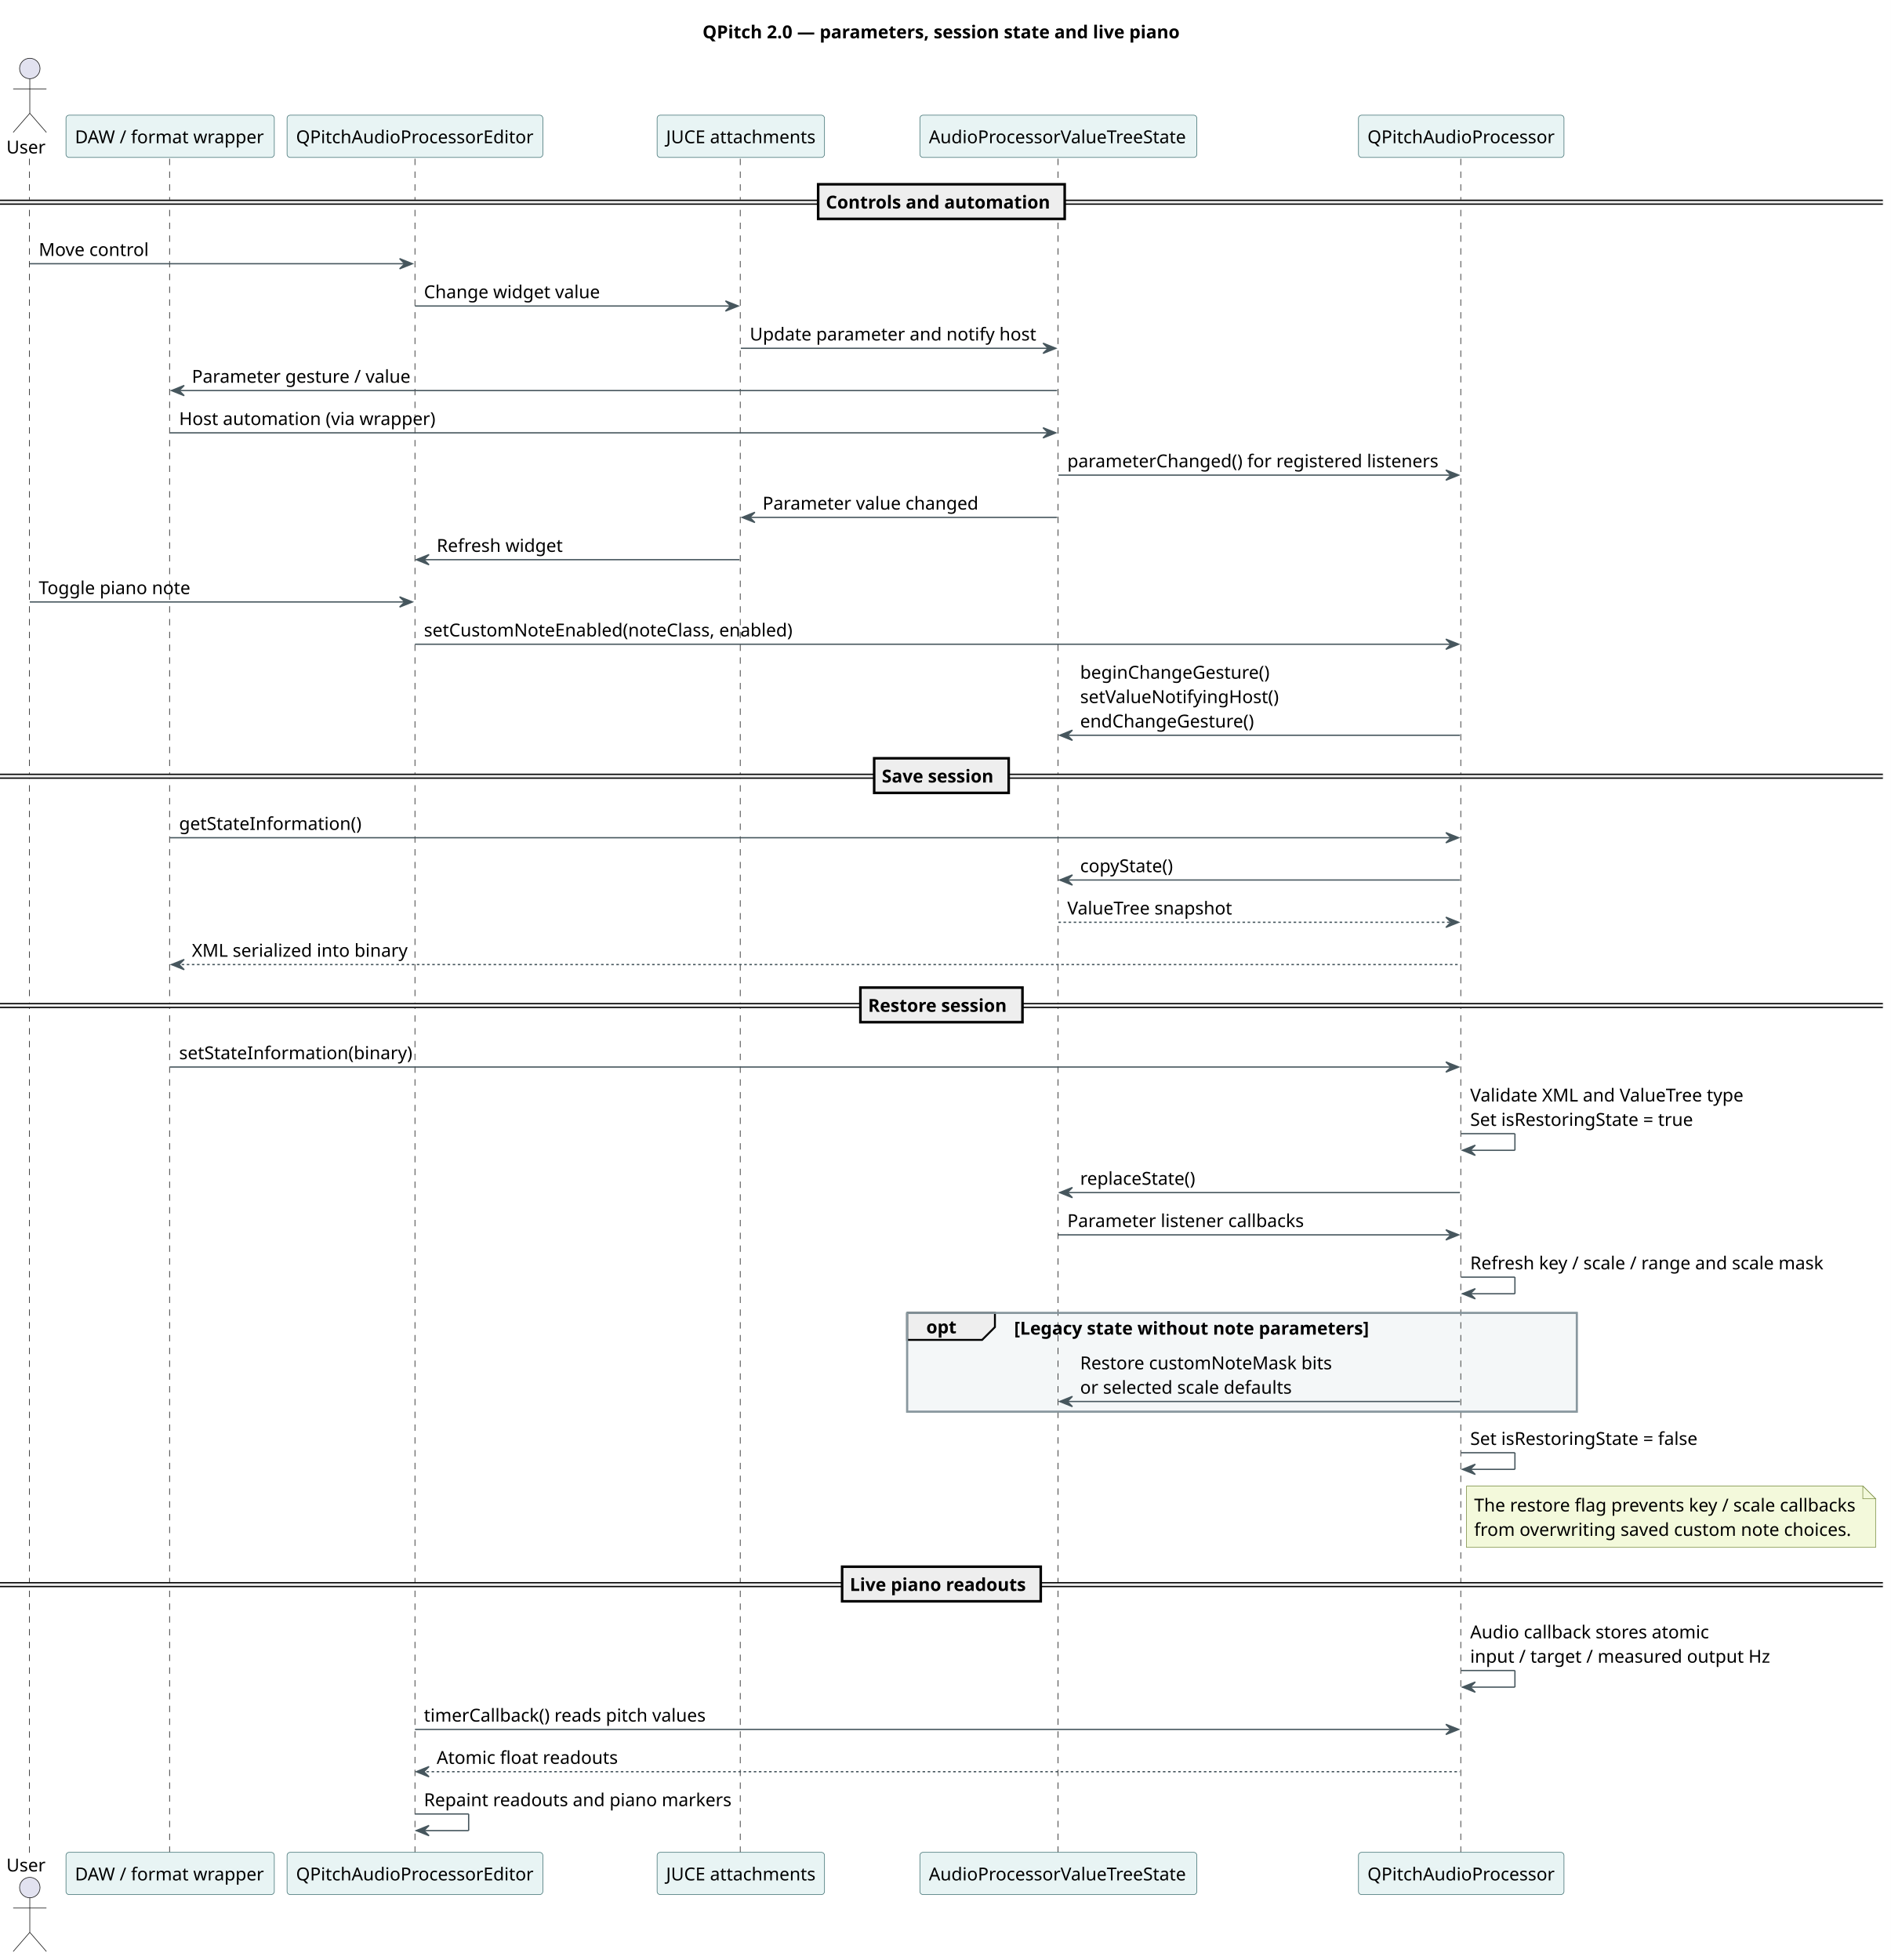
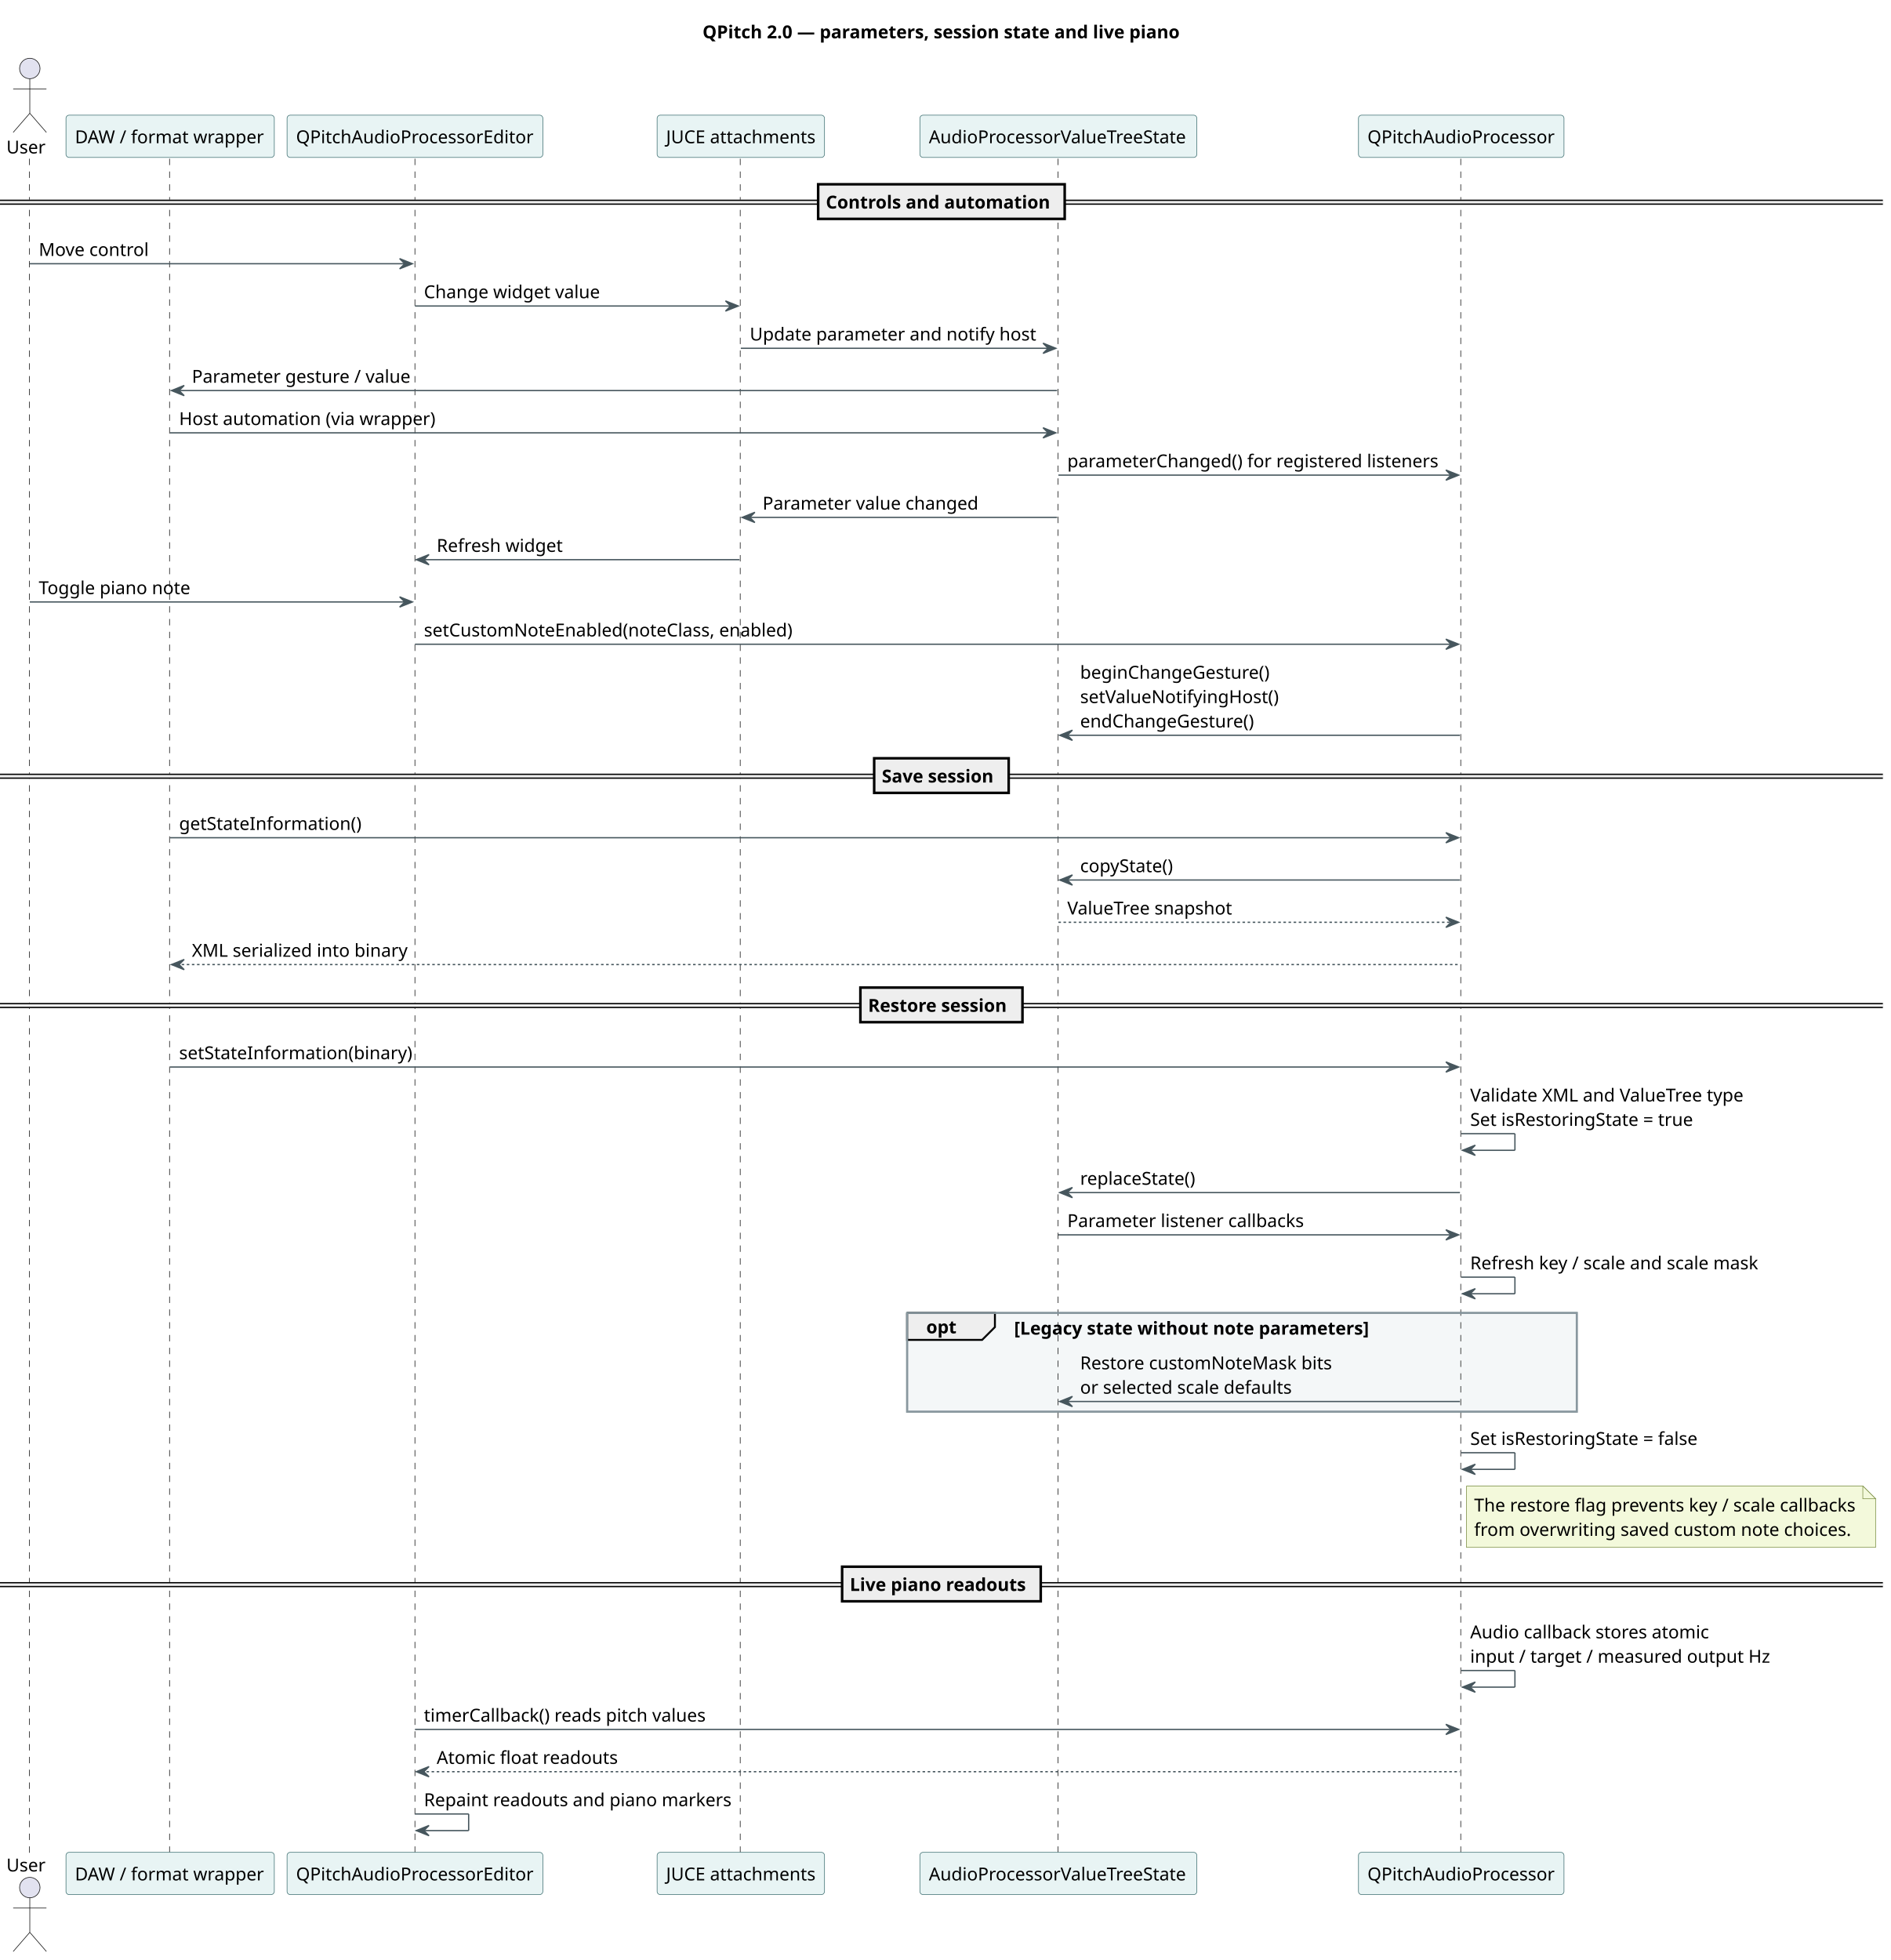
<svg xmlns="http://www.w3.org/2000/svg" contentStyleType="text/css" data-diagram-type="SEQUENCE" height="1533px" preserveAspectRatio="none" style="width:1479px;height:1533px;background:#FFFFFF;" version="1.1" viewBox="0 0 1479 1533" width="1479px" zoomAndPan="magnify">
  <rect width="100%" height="100%" fill="#ffffff" />
  <defs />
  <g>
    <text fill="#000000" font-family="sans-serif" font-size="14" font-weight="bold" lengthAdjust="spacing" textLength="372.735" x="549.467" y="29.966">QPitch 2.0 — parameters, session state and live piano</text>
    <rect fill="#F4F7F8" height="77.272" style="stroke:#89989F;stroke-width:1.5;" width="523.757" x="709.501" y="1026.902" />
    <g class="participant-lifeline" data-entity-uid="part1" data-qualified-name="User" id="part1-lifeline">
      <g>
        <rect fill="#000000" fill-opacity="0" height="1325.649" width="8" x="19.309" y="124.136" />
        <line style="stroke:#181818;stroke-width:0.5;stroke-dasharray:5,5;" x1="23" x2="23" y1="124.136" y2="1449.785" />
      </g>
    </g>
    <g class="participant-lifeline" data-entity-uid="part2" data-qualified-name="Host" id="part2-lifeline">
      <g>
        <rect fill="#000000" fill-opacity="0" height="1325.649" width="8" x="129.077" y="124.136" />
        <line style="stroke:#181818;stroke-width:0.5;stroke-dasharray:5,5;" x1="132.618" x2="132.618" y1="124.136" y2="1449.785" />
      </g>
    </g>
    <g class="participant-lifeline" data-entity-uid="part3" data-qualified-name="Editor" id="part3-lifeline">
      <g>
        <rect fill="#000000" fill-opacity="0" height="1325.649" width="8" x="320.558" y="124.136" />
        <line style="stroke:#181818;stroke-width:0.5;stroke-dasharray:5,5;" x1="324.535" x2="324.535" y1="124.136" y2="1449.785" />
      </g>
    </g>
    <g class="participant-lifeline" data-entity-uid="part4" data-qualified-name="Attach" id="part4-lifeline">
      <g>
        <rect fill="#000000" fill-opacity="0" height="1325.649" width="8" x="575.427" y="124.136" />
        <line style="stroke:#181818;stroke-width:0.5;stroke-dasharray:5,5;" x1="578.97" x2="578.97" y1="124.136" y2="1449.785" />
      </g>
    </g>
    <g class="participant-lifeline" data-entity-uid="part5" data-qualified-name="State" id="part5-lifeline">
      <g>
        <rect fill="#000000" fill-opacity="0" height="1325.649" width="8" x="823.804" y="124.136" />
        <line style="stroke:#181818;stroke-width:0.5;stroke-dasharray:5,5;" x1="827.501" x2="827.501" y1="124.136" y2="1449.785" />
      </g>
    </g>
    <g class="participant-lifeline" data-entity-uid="part6" data-qualified-name="Processor" id="part6-lifeline">
      <g>
        <rect fill="#000000" fill-opacity="0" height="1325.649" width="8" x="1138.891" y="124.136" />
        <line style="stroke:#181818;stroke-width:0.5;stroke-dasharray:5,5;" x1="1142.524" x2="1142.524" y1="124.136" y2="1449.785" />
      </g>
    </g>
    <g class="participant participant-head" data-entity-uid="part1" data-qualified-name="User" id="part1-head">
      <text fill="#000000" font-family="sans-serif" font-size="14" lengthAdjust="spacing" textLength="30.618" x="5" y="120.034">User</text>
      <ellipse cx="23.309" cy="53.568" fill="#E2E2F0" rx="8" ry="8" style="stroke:#181818;stroke-width:0.5;" />
      <path d="M23.309,61.568 L23.309,88.568 M10.309,69.568 L36.309,69.568 M23.309,88.568 L10.309,103.568 M23.309,88.568 L36.309,103.568" fill="none" style="stroke:#181818;stroke-width:0.5;" />
    </g>
    <g class="participant participant-tail" data-entity-uid="part1" data-qualified-name="User" id="part1-tail">
      <text fill="#000000" font-family="sans-serif" font-size="14" lengthAdjust="spacing" textLength="30.618" x="5" y="1463.751">User</text>
      <ellipse cx="23.309" cy="1476.352" fill="#E2E2F0" rx="8" ry="8" style="stroke:#181818;stroke-width:0.5;" />
      <path d="M23.309,1484.352 L23.309,1511.352 M10.309,1492.352 L36.309,1492.352 M23.309,1511.352 L10.309,1526.352 M23.309,1511.352 L36.309,1526.352" fill="none" style="stroke:#181818;stroke-width:0.5;" />
    </g>
    <g class="participant participant-head" data-entity-uid="part2" data-qualified-name="Host" id="part2-head">
      <rect fill="#E8F4F4" height="33.068" rx="2.5" ry="2.5" style="stroke:#477678;stroke-width:0.5;" width="162.917" x="51.618" y="90.068" />
      <text fill="#000000" font-family="sans-serif" font-size="14" lengthAdjust="spacing" textLength="148.917" x="58.618" y="112.034">DAW / format wrapper</text>
    </g>
    <g class="participant participant-tail" data-entity-uid="part2" data-qualified-name="Host" id="part2-tail">
      <rect fill="#E8F4F4" height="33.068" rx="2.5" ry="2.5" style="stroke:#477678;stroke-width:0.5;" width="162.917" x="51.618" y="1448.785" />
      <text fill="#000000" font-family="sans-serif" font-size="14" lengthAdjust="spacing" textLength="148.917" x="58.618" y="1470.751">DAW / format wrapper</text>
    </g>
    <g class="participant participant-head" data-entity-uid="part3" data-qualified-name="Editor" id="part3-head">
      <rect fill="#E8F4F4" height="33.068" rx="2.5" ry="2.5" style="stroke:#477678;stroke-width:0.5;" width="200.045" x="224.535" y="90.068" />
      <text fill="#000000" font-family="sans-serif" font-size="14" lengthAdjust="spacing" textLength="186.045" x="231.535" y="112.034">QPitchAudioProcessorEditor</text>
    </g>
    <g class="participant participant-tail" data-entity-uid="part3" data-qualified-name="Editor" id="part3-tail">
      <rect fill="#E8F4F4" height="33.068" rx="2.5" ry="2.5" style="stroke:#477678;stroke-width:0.5;" width="200.045" x="224.535" y="1448.785" />
      <text fill="#000000" font-family="sans-serif" font-size="14" lengthAdjust="spacing" textLength="186.045" x="231.535" y="1470.751">QPitchAudioProcessorEditor</text>
    </g>
    <g class="participant participant-head" data-entity-uid="part4" data-qualified-name="Attach" id="part4-head">
      <rect fill="#E8F4F4" height="33.068" rx="2.5" ry="2.5" style="stroke:#477678;stroke-width:0.5;" width="130.914" x="513.97" y="90.068" />
      <text fill="#000000" font-family="sans-serif" font-size="14" lengthAdjust="spacing" textLength="116.914" x="520.97" y="112.034">JUCE attachments</text>
    </g>
    <g class="participant participant-tail" data-entity-uid="part4" data-qualified-name="Attach" id="part4-tail">
      <rect fill="#E8F4F4" height="33.068" rx="2.5" ry="2.5" style="stroke:#477678;stroke-width:0.5;" width="130.914" x="513.97" y="1448.785" />
      <text fill="#000000" font-family="sans-serif" font-size="14" lengthAdjust="spacing" textLength="116.914" x="520.97" y="1470.751">JUCE attachments</text>
    </g>
    <g class="participant participant-head" data-entity-uid="part5" data-qualified-name="State" id="part5-head">
      <rect fill="#E8F4F4" height="33.068" rx="2.5" ry="2.5" style="stroke:#477678;stroke-width:0.5;" width="216.607" x="719.501" y="90.068" />
      <text fill="#000000" font-family="sans-serif" font-size="14" lengthAdjust="spacing" textLength="202.607" x="726.501" y="112.034">AudioProcessorValueTreeState</text>
    </g>
    <g class="participant participant-tail" data-entity-uid="part5" data-qualified-name="State" id="part5-tail">
      <rect fill="#E8F4F4" height="33.068" rx="2.5" ry="2.5" style="stroke:#477678;stroke-width:0.5;" width="216.607" x="719.501" y="1448.785" />
      <text fill="#000000" font-family="sans-serif" font-size="14" lengthAdjust="spacing" textLength="202.607" x="726.501" y="1470.751">AudioProcessorValueTreeState</text>
    </g>
    <g class="participant participant-head" data-entity-uid="part6" data-qualified-name="Processor" id="part6-head">
      <rect fill="#E8F4F4" height="33.068" rx="2.5" ry="2.5" style="stroke:#477678;stroke-width:0.5;" width="160.733" x="1062.524" y="90.068" />
      <text fill="#000000" font-family="sans-serif" font-size="14" lengthAdjust="spacing" textLength="146.733" x="1069.524" y="112.034">QPitchAudioProcessor</text>
    </g>
    <g class="participant participant-tail" data-entity-uid="part6" data-qualified-name="Processor" id="part6-tail">
      <rect fill="#E8F4F4" height="33.068" rx="2.5" ry="2.5" style="stroke:#477678;stroke-width:0.5;" width="160.733" x="1062.524" y="1448.785" />
      <text fill="#000000" font-family="sans-serif" font-size="14" lengthAdjust="spacing" textLength="146.733" x="1069.524" y="1470.751">QPitchAudioProcessor</text>
    </g>
    <rect fill="#EEEEEE" height="3" style="stroke:#EEEEEE;stroke-width:1;" width="1472.669" x="0" y="156.67" />
    <line style="stroke:#000000;stroke-width:1;" x1="0" x2="1472.669" y1="156.67" y2="156.67" />
    <line style="stroke:#000000;stroke-width:1;" x1="0" x2="1472.669" y1="159.67" y2="159.67" />
    <rect fill="#EEEEEE" height="27.068" style="stroke:#000000;stroke-width:2;" width="192.835" x="639.917" y="144.136" />
    <text fill="#000000" font-family="sans-serif" font-size="14" font-weight="bold" lengthAdjust="spacing" textLength="175.195" x="645.917" y="163.102">Controls and automation</text>
    <g class="message" data-entity-1="part1" data-entity-2="part3" id="msg1">
      <polygon fill="#46565D" points="312.558,202.272,322.558,206.272,312.558,210.272,316.558,206.272" style="stroke:#46565D;stroke-width:1;" />
      <line style="stroke:#46565D;stroke-width:1;" x1="23.309" x2="318.558" y1="206.272" y2="206.272" />
      <text fill="#000000" font-family="sans-serif" font-size="14" lengthAdjust="spacing" textLength="86.576" x="30.309" y="200.17">Move control</text>
    </g>
    <g class="message" data-entity-1="part3" data-entity-2="part4" id="msg2">
      <polygon fill="#46565D" points="567.427,235.34,577.427,239.34,567.427,243.34,571.427,239.34" style="stroke:#46565D;stroke-width:1;" />
      <line style="stroke:#46565D;stroke-width:1;" x1="324.558" x2="573.427" y1="239.34" y2="239.34" />
      <text fill="#000000" font-family="sans-serif" font-size="14" lengthAdjust="spacing" textLength="137.703" x="331.558" y="233.238">Change widget value</text>
    </g>
    <g class="message" data-entity-1="part4" data-entity-2="part5" id="msg3">
      <polygon fill="#46565D" points="815.804,268.408,825.804,272.408,815.804,276.408,819.804,272.408" style="stroke:#46565D;stroke-width:1;" />
      <line style="stroke:#46565D;stroke-width:1;" x1="579.427" x2="821.804" y1="272.408" y2="272.408" />
      <text fill="#000000" font-family="sans-serif" font-size="14" lengthAdjust="spacing" textLength="224.377" x="586.427" y="266.305">Update parameter and notify host</text>
    </g>
    <g class="message" data-entity-1="part5" data-entity-2="part2" id="msg4">
      <polygon fill="#46565D" points="144.077,301.475,134.077,305.475,144.077,309.475,140.077,305.475" style="stroke:#46565D;stroke-width:1;" />
      <line style="stroke:#46565D;stroke-width:1;" x1="138.077" x2="826.804" y1="305.475" y2="305.475" />
      <text fill="#000000" font-family="sans-serif" font-size="14" lengthAdjust="spacing" textLength="171.527" x="150.077" y="299.373">Parameter gesture / value</text>
    </g>
    <g class="message" data-entity-1="part2" data-entity-2="part5" id="msg5">
      <polygon fill="#46565D" points="815.804,334.543,825.804,338.543,815.804,342.543,819.804,338.543" style="stroke:#46565D;stroke-width:1;" />
      <line style="stroke:#46565D;stroke-width:1;" x1="133.077" x2="821.804" y1="338.543" y2="338.543" />
      <text fill="#000000" font-family="sans-serif" font-size="14" lengthAdjust="spacing" textLength="200.801" x="140.077" y="332.441">Host automation (via wrapper)</text>
    </g>
    <g class="message" data-entity-1="part5" data-entity-2="part6" id="msg6">
      <polygon fill="#46565D" points="1130.891,367.611,1140.891,371.611,1130.891,375.611,1134.891,371.611" style="stroke:#46565D;stroke-width:1;" />
      <line style="stroke:#46565D;stroke-width:1;" x1="827.804" x2="1136.891" y1="371.611" y2="371.611" />
      <text fill="#000000" font-family="sans-serif" font-size="14" lengthAdjust="spacing" textLength="291.087" x="834.804" y="365.509">parameterChanged() for registered listeners</text>
    </g>
    <g class="message" data-entity-1="part5" data-entity-2="part4" id="msg7">
      <polygon fill="#46565D" points="590.427,400.679,580.427,404.679,590.427,408.679,586.427,404.679" style="stroke:#46565D;stroke-width:1;" />
      <line style="stroke:#46565D;stroke-width:1;" x1="584.427" x2="826.804" y1="404.679" y2="404.679" />
      <text fill="#000000" font-family="sans-serif" font-size="14" lengthAdjust="spacing" textLength="169.077" x="596.427" y="398.577">Parameter value changed</text>
    </g>
    <g class="message" data-entity-1="part4" data-entity-2="part3" id="msg8">
      <polygon fill="#46565D" points="335.558,433.747,325.558,437.747,335.558,441.747,331.558,437.747" style="stroke:#46565D;stroke-width:1;" />
      <line style="stroke:#46565D;stroke-width:1;" x1="329.558" x2="578.427" y1="437.747" y2="437.747" />
      <text fill="#000000" font-family="sans-serif" font-size="14" lengthAdjust="spacing" textLength="98.882" x="341.558" y="431.645">Refresh widget</text>
    </g>
    <g class="message" data-entity-1="part1" data-entity-2="part3" id="msg9">
      <polygon fill="#46565D" points="312.558,466.815,322.558,470.815,312.558,474.815,316.558,470.815" style="stroke:#46565D;stroke-width:1;" />
      <line style="stroke:#46565D;stroke-width:1;" x1="23.309" x2="318.558" y1="470.815" y2="470.815" />
      <text fill="#000000" font-family="sans-serif" font-size="14" lengthAdjust="spacing" textLength="119.531" x="30.309" y="464.713">Toggle piano note</text>
    </g>
    <g class="message" data-entity-1="part3" data-entity-2="part6" id="msg10">
      <polygon fill="#46565D" points="1130.891,499.883,1140.891,503.883,1130.891,507.883,1134.891,503.883" style="stroke:#46565D;stroke-width:1;" />
      <line style="stroke:#46565D;stroke-width:1;" x1="324.558" x2="1136.891" y1="503.883" y2="503.883" />
      <text fill="#000000" font-family="sans-serif" font-size="14" lengthAdjust="spacing" textLength="288.273" x="331.558" y="497.781">setCustomNoteEnabled(noteClass, enabled)</text>
    </g>
    <g class="message" data-entity-1="part6" data-entity-2="part5" id="msg11">
      <polygon fill="#46565D" points="838.804,571.087,828.804,575.087,838.804,579.087,834.804,575.087" style="stroke:#46565D;stroke-width:1;" />
      <line style="stroke:#46565D;stroke-width:1;" x1="832.804" x2="1141.891" y1="575.087" y2="575.087" />
      <text fill="#000000" font-family="sans-serif" font-size="14" lengthAdjust="spacing" textLength="148.469" x="844.804" y="530.849">beginChangeGesture()</text>
      <text fill="#000000" font-family="sans-serif" font-size="14" lengthAdjust="spacing" textLength="155.679" x="844.804" y="549.917">setValueNotifyingHost()</text>
      <text fill="#000000" font-family="sans-serif" font-size="14" lengthAdjust="spacing" textLength="136.248" x="844.804" y="568.985">endChangeGesture()</text>
    </g>
    <rect fill="#EEEEEE" height="3" style="stroke:#EEEEEE;stroke-width:1;" width="1472.669" x="0" y="605.621" />
    <line style="stroke:#000000;stroke-width:1;" x1="0" x2="1472.669" y1="605.621" y2="605.621" />
    <line style="stroke:#000000;stroke-width:1;" x1="0" x2="1472.669" y1="608.621" y2="608.621" />
    <rect fill="#EEEEEE" height="27.068" style="stroke:#000000;stroke-width:2;" width="105.21" x="683.73" y="593.087" />
    <text fill="#000000" font-family="sans-serif" font-size="14" font-weight="bold" lengthAdjust="spacing" textLength="87.57" x="689.73" y="612.053">Save session</text>
    <g class="message" data-entity-1="part2" data-entity-2="part6" id="msg12">
      <polygon fill="#46565D" points="1130.891,651.222,1140.891,655.222,1130.891,659.222,1134.891,655.222" style="stroke:#46565D;stroke-width:1;" />
      <line style="stroke:#46565D;stroke-width:1;" x1="133.077" x2="1136.891" y1="655.222" y2="655.222" />
      <text fill="#000000" font-family="sans-serif" font-size="14" lengthAdjust="spacing" textLength="142.702" x="140.077" y="649.12">getStateInformation()</text>
    </g>
    <g class="message" data-entity-1="part6" data-entity-2="part5" id="msg13">
      <polygon fill="#46565D" points="838.804,684.29,828.804,688.29,838.804,692.29,834.804,688.29" style="stroke:#46565D;stroke-width:1;" />
      <line style="stroke:#46565D;stroke-width:1;" x1="832.804" x2="1141.891" y1="688.29" y2="688.29" />
      <text fill="#000000" font-family="sans-serif" font-size="14" lengthAdjust="spacing" textLength="72.884" x="844.804" y="682.188">copyState()</text>
    </g>
    <g class="message" data-entity-1="part5" data-entity-2="part6" id="msg14">
      <polygon fill="#46565D" points="1130.891,717.358,1140.891,721.358,1130.891,725.358,1134.891,721.358" style="stroke:#46565D;stroke-width:1;" />
      <line style="stroke:#46565D;stroke-width:1;stroke-dasharray:2,2;" x1="827.804" x2="1136.891" y1="721.358" y2="721.358" />
      <text fill="#000000" font-family="sans-serif" font-size="14" lengthAdjust="spacing" textLength="130.115" x="834.804" y="715.256">ValueTree snapshot</text>
    </g>
    <g class="message" data-entity-1="part6" data-entity-2="part2" id="msg15">
      <polygon fill="#46565D" points="144.077,750.426,134.077,754.426,144.077,758.426,140.077,754.426" style="stroke:#46565D;stroke-width:1;" />
      <line style="stroke:#46565D;stroke-width:1;stroke-dasharray:2,2;" x1="138.077" x2="1141.891" y1="754.426" y2="754.426" />
      <text fill="#000000" font-family="sans-serif" font-size="14" lengthAdjust="spacing" textLength="168.755" x="150.077" y="748.324">XML serialized into binary</text>
    </g>
    <rect fill="#EEEEEE" height="3" style="stroke:#EEEEEE;stroke-width:1;" width="1472.669" x="0" y="784.96" />
    <line style="stroke:#000000;stroke-width:1;" x1="0" x2="1472.669" y1="784.96" y2="784.96" />
    <line style="stroke:#000000;stroke-width:1;" x1="0" x2="1472.669" y1="787.96" y2="787.96" />
    <rect fill="#EEEEEE" height="27.068" style="stroke:#000000;stroke-width:2;" width="126.77" x="672.95" y="772.426" />
    <text fill="#000000" font-family="sans-serif" font-size="14" font-weight="bold" lengthAdjust="spacing" textLength="109.13" x="678.95" y="791.392">Restore session</text>
    <g class="message" data-entity-1="part2" data-entity-2="part6" id="msg16">
      <polygon fill="#46565D" points="1130.891,830.562,1140.891,834.562,1130.891,838.562,1134.891,834.562" style="stroke:#46565D;stroke-width:1;" />
      <line style="stroke:#46565D;stroke-width:1;" x1="133.077" x2="1136.891" y1="834.562" y2="834.562" />
      <text fill="#000000" font-family="sans-serif" font-size="14" lengthAdjust="spacing" textLength="182.447" x="140.077" y="828.46">setStateInformation(binary)</text>
    </g>
    <g class="message" data-entity-1="part6" data-entity-2="part6" id="msg17">
      <line style="stroke:#46565D;stroke-width:1;" x1="1142.891" x2="1184.891" y1="886.698" y2="886.698" />
      <line style="stroke:#46565D;stroke-width:1;" x1="1184.891" x2="1184.891" y1="886.698" y2="899.698" />
      <line style="stroke:#46565D;stroke-width:1;" x1="1143.891" x2="1184.891" y1="899.698" y2="899.698" />
      <polygon fill="#46565D" points="1153.891,895.698,1143.891,899.698,1153.891,903.698,1149.891,899.698" style="stroke:#46565D;stroke-width:1;" />
      <text fill="#000000" font-family="sans-serif" font-size="14" lengthAdjust="spacing" textLength="215.277" x="1149.891" y="861.528">Validate XML and ValueTree type</text>
      <text fill="#000000" font-family="sans-serif" font-size="14" lengthAdjust="spacing" textLength="174.299" x="1149.891" y="880.596">Set isRestoringState = true</text>
    </g>
    <g class="message" data-entity-1="part6" data-entity-2="part5" id="msg18">
      <polygon fill="#46565D" points="838.804,928.766,828.804,932.766,838.804,936.766,834.804,932.766" style="stroke:#46565D;stroke-width:1;" />
      <line style="stroke:#46565D;stroke-width:1;" x1="832.804" x2="1141.891" y1="932.766" y2="932.766" />
      <text fill="#000000" font-family="sans-serif" font-size="14" lengthAdjust="spacing" textLength="90.314" x="844.804" y="926.664">replaceState()</text>
    </g>
    <g class="message" data-entity-1="part5" data-entity-2="part6" id="msg19">
      <polygon fill="#46565D" points="1130.891,961.834,1140.891,965.834,1130.891,969.834,1134.891,965.834" style="stroke:#46565D;stroke-width:1;" />
      <line style="stroke:#46565D;stroke-width:1;" x1="827.804" x2="1136.891" y1="965.834" y2="965.834" />
      <text fill="#000000" font-family="sans-serif" font-size="14" lengthAdjust="spacing" textLength="185.331" x="834.804" y="959.732">Parameter listener callbacks</text>
    </g>
    <g class="message" data-entity-1="part6" data-entity-2="part6" id="msg20">
      <line style="stroke:#46565D;stroke-width:1;" x1="1142.891" x2="1184.891" y1="998.902" y2="998.902" />
      <line style="stroke:#46565D;stroke-width:1;" x1="1184.891" x2="1184.891" y1="998.902" y2="1011.902" />
      <line style="stroke:#46565D;stroke-width:1;" x1="1143.891" x2="1184.891" y1="1011.902" y2="1011.902" />
      <polygon fill="#46565D" points="1153.891,1007.902,1143.891,1011.902,1153.891,1015.902,1149.891,1011.902" style="stroke:#46565D;stroke-width:1;" />
-       <text fill="#000000" font-family="sans-serif" font-size="14" lengthAdjust="spacing" textLength="277.115" x="1149.891" y="992.8">Refresh key / scale / range and scale mask</text>
+       <text fill="#000000" font-family="sans-serif" font-size="14" lengthAdjust="spacing" textLength="225.833" x="1149.891" y="992.8">Refresh key / scale and scale mask</text>
    </g>
    <path d="M709.501,1026.902 L778.174,1026.902 L778.174,1037.97 L768.174,1047.97 L709.501,1047.97 L709.501,1026.902" fill="#EEEEEE" style="stroke:#000000;stroke-width:1.5;" />
    <rect fill="none" height="77.272" style="stroke:#89989F;stroke-width:1.5;" width="523.757" x="709.501" y="1026.902" />
    <text fill="#000000" font-family="sans-serif" font-size="14" font-weight="bold" lengthAdjust="spacing" textLength="23.674" x="724.501" y="1042.868">opt</text>
    <text fill="#000000" font-family="sans-serif" font-size="14" font-weight="bold" lengthAdjust="spacing" textLength="277.549" x="793.174" y="1043.868">[Legacy state without note parameters]</text>
    <g class="message" data-entity-1="part6" data-entity-2="part5" id="msg21">
      <polygon fill="#46565D" points="838.804,1092.173,828.804,1096.173,838.804,1100.173,834.804,1096.173" style="stroke:#46565D;stroke-width:1;" />
      <line style="stroke:#46565D;stroke-width:1;" x1="832.804" x2="1141.891" y1="1096.173" y2="1096.173" />
      <text fill="#000000" font-family="sans-serif" font-size="14" lengthAdjust="spacing" textLength="197.259" x="844.804" y="1071.003">Restore customNoteMask bits</text>
      <text fill="#000000" font-family="sans-serif" font-size="14" lengthAdjust="spacing" textLength="165.549" x="844.804" y="1090.071">or selected scale defaults</text>
    </g>
    <g class="message" data-entity-1="part6" data-entity-2="part6" id="msg22">
      <line style="stroke:#46565D;stroke-width:1;" x1="1142.891" x2="1184.891" y1="1136.241" y2="1136.241" />
      <line style="stroke:#46565D;stroke-width:1;" x1="1184.891" x2="1184.891" y1="1136.241" y2="1149.241" />
      <line style="stroke:#46565D;stroke-width:1;" x1="1143.891" x2="1184.891" y1="1149.241" y2="1149.241" />
      <polygon fill="#46565D" points="1153.891,1145.241,1143.891,1149.241,1153.891,1153.241,1149.891,1149.241" style="stroke:#46565D;stroke-width:1;" />
      <text fill="#000000" font-family="sans-serif" font-size="14" lengthAdjust="spacing" textLength="177.799" x="1149.891" y="1130.139">Set isRestoringState = false</text>
    </g>
    <path d="M1147,1162.241 L1147,1210.241 L1467,1210.241 L1467,1172.241 L1457,1162.241 L1147,1162.241" fill="#F3F9DB" style="stroke:#80934B;stroke-width:0.5;" />
    <path d="M1457,1162.241 L1457,1172.241 L1467,1172.241 L1457,1162.241" fill="#F3F9DB" style="stroke:#80934B;stroke-width:0.5;" />
    <text fill="#000000" font-family="sans-serif" font-size="14" lengthAdjust="spacing" textLength="299.669" x="1153" y="1182.207">The restore flag prevents key / scale callbacks</text>
    <text fill="#000000" font-family="sans-serif" font-size="14" lengthAdjust="spacing" textLength="295.413" x="1153" y="1201.275">from overwriting saved custom note choices.</text>
    <rect fill="#EEEEEE" height="3" style="stroke:#EEEEEE;stroke-width:1;" width="1472.669" x="0" y="1237.911" />
    <line style="stroke:#000000;stroke-width:1;" x1="0" x2="1472.669" y1="1237.911" y2="1237.911" />
    <line style="stroke:#000000;stroke-width:1;" x1="0" x2="1472.669" y1="1240.911" y2="1240.911" />
    <rect fill="#EEEEEE" height="27.068" style="stroke:#000000;stroke-width:2;" width="155.357" x="658.656" y="1225.377" />
    <text fill="#000000" font-family="sans-serif" font-size="14" font-weight="bold" lengthAdjust="spacing" textLength="137.718" x="664.656" y="1244.343">Live piano readouts</text>
    <g class="message" data-entity-1="part6" data-entity-2="part6" id="msg23">
      <line style="stroke:#46565D;stroke-width:1;" x1="1142.891" x2="1184.891" y1="1306.581" y2="1306.581" />
      <line style="stroke:#46565D;stroke-width:1;" x1="1184.891" x2="1184.891" y1="1306.581" y2="1319.581" />
      <line style="stroke:#46565D;stroke-width:1;" x1="1143.891" x2="1184.891" y1="1319.581" y2="1319.581" />
      <polygon fill="#46565D" points="1153.891,1315.581,1143.891,1319.581,1153.891,1323.581,1149.891,1319.581" style="stroke:#46565D;stroke-width:1;" />
      <text fill="#000000" font-family="sans-serif" font-size="14" lengthAdjust="spacing" textLength="187.081" x="1149.891" y="1281.411">Audio callback stores atomic</text>
      <text fill="#000000" font-family="sans-serif" font-size="14" lengthAdjust="spacing" textLength="235.017" x="1149.891" y="1300.479">input / target / measured output Hz</text>
    </g>
    <g class="message" data-entity-1="part3" data-entity-2="part6" id="msg24">
      <polygon fill="#46565D" points="1130.891,1348.649,1140.891,1352.649,1130.891,1356.649,1134.891,1352.649" style="stroke:#46565D;stroke-width:1;" />
      <line style="stroke:#46565D;stroke-width:1;" x1="324.558" x2="1136.891" y1="1352.649" y2="1352.649" />
      <text fill="#000000" font-family="sans-serif" font-size="14" lengthAdjust="spacing" textLength="220.667" x="331.558" y="1346.547">timerCallback() reads pitch values</text>
    </g>
    <g class="message" data-entity-1="part6" data-entity-2="part3" id="msg25">
      <polygon fill="#46565D" points="335.558,1381.717,325.558,1385.717,335.558,1389.717,331.558,1385.717" style="stroke:#46565D;stroke-width:1;" />
      <line style="stroke:#46565D;stroke-width:1;stroke-dasharray:2,2;" x1="329.558" x2="1141.891" y1="1385.717" y2="1385.717" />
      <text fill="#000000" font-family="sans-serif" font-size="14" lengthAdjust="spacing" textLength="142.001" x="341.558" y="1379.615">Atomic float readouts</text>
    </g>
    <g class="message" data-entity-1="part3" data-entity-2="part3" id="msg26">
      <line style="stroke:#46565D;stroke-width:1;" x1="324.558" x2="366.558" y1="1418.785" y2="1418.785" />
      <line style="stroke:#46565D;stroke-width:1;" x1="366.558" x2="366.558" y1="1418.785" y2="1431.785" />
      <line style="stroke:#46565D;stroke-width:1;" x1="325.558" x2="366.558" y1="1431.785" y2="1431.785" />
      <polygon fill="#46565D" points="335.558,1427.785,325.558,1431.785,335.558,1435.785,331.558,1431.785" style="stroke:#46565D;stroke-width:1;" />
      <text fill="#000000" font-family="sans-serif" font-size="14" lengthAdjust="spacing" textLength="240.869" x="331.558" y="1412.683">Repaint readouts and piano markers</text>
    </g>
  </g>
</svg>
